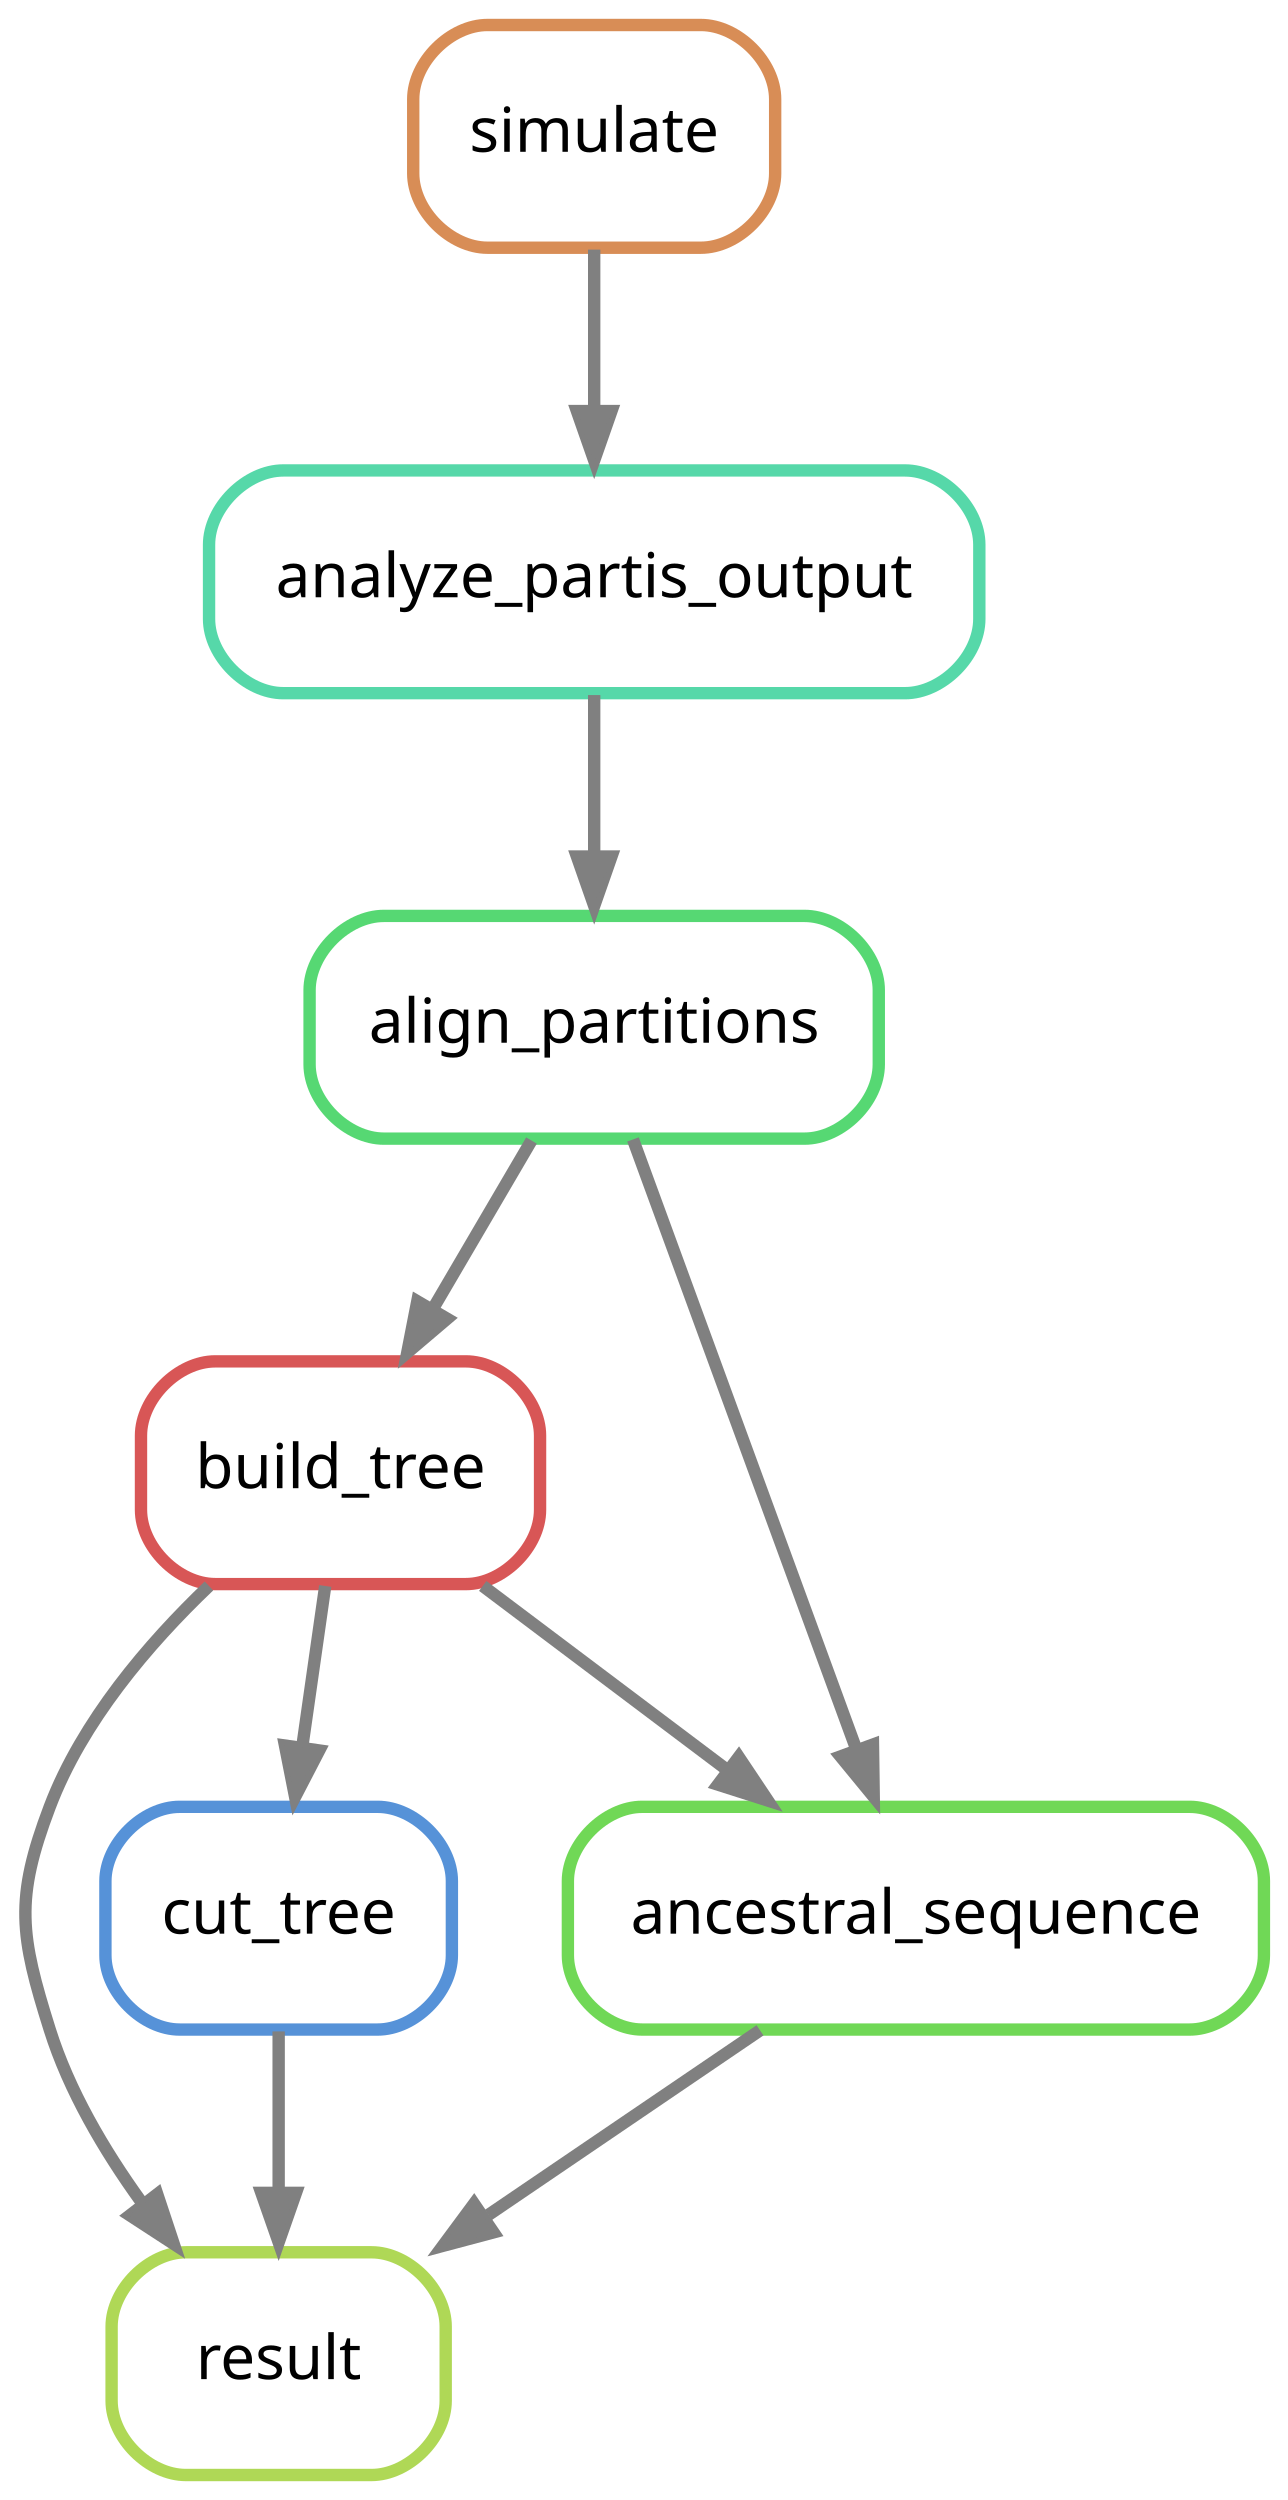
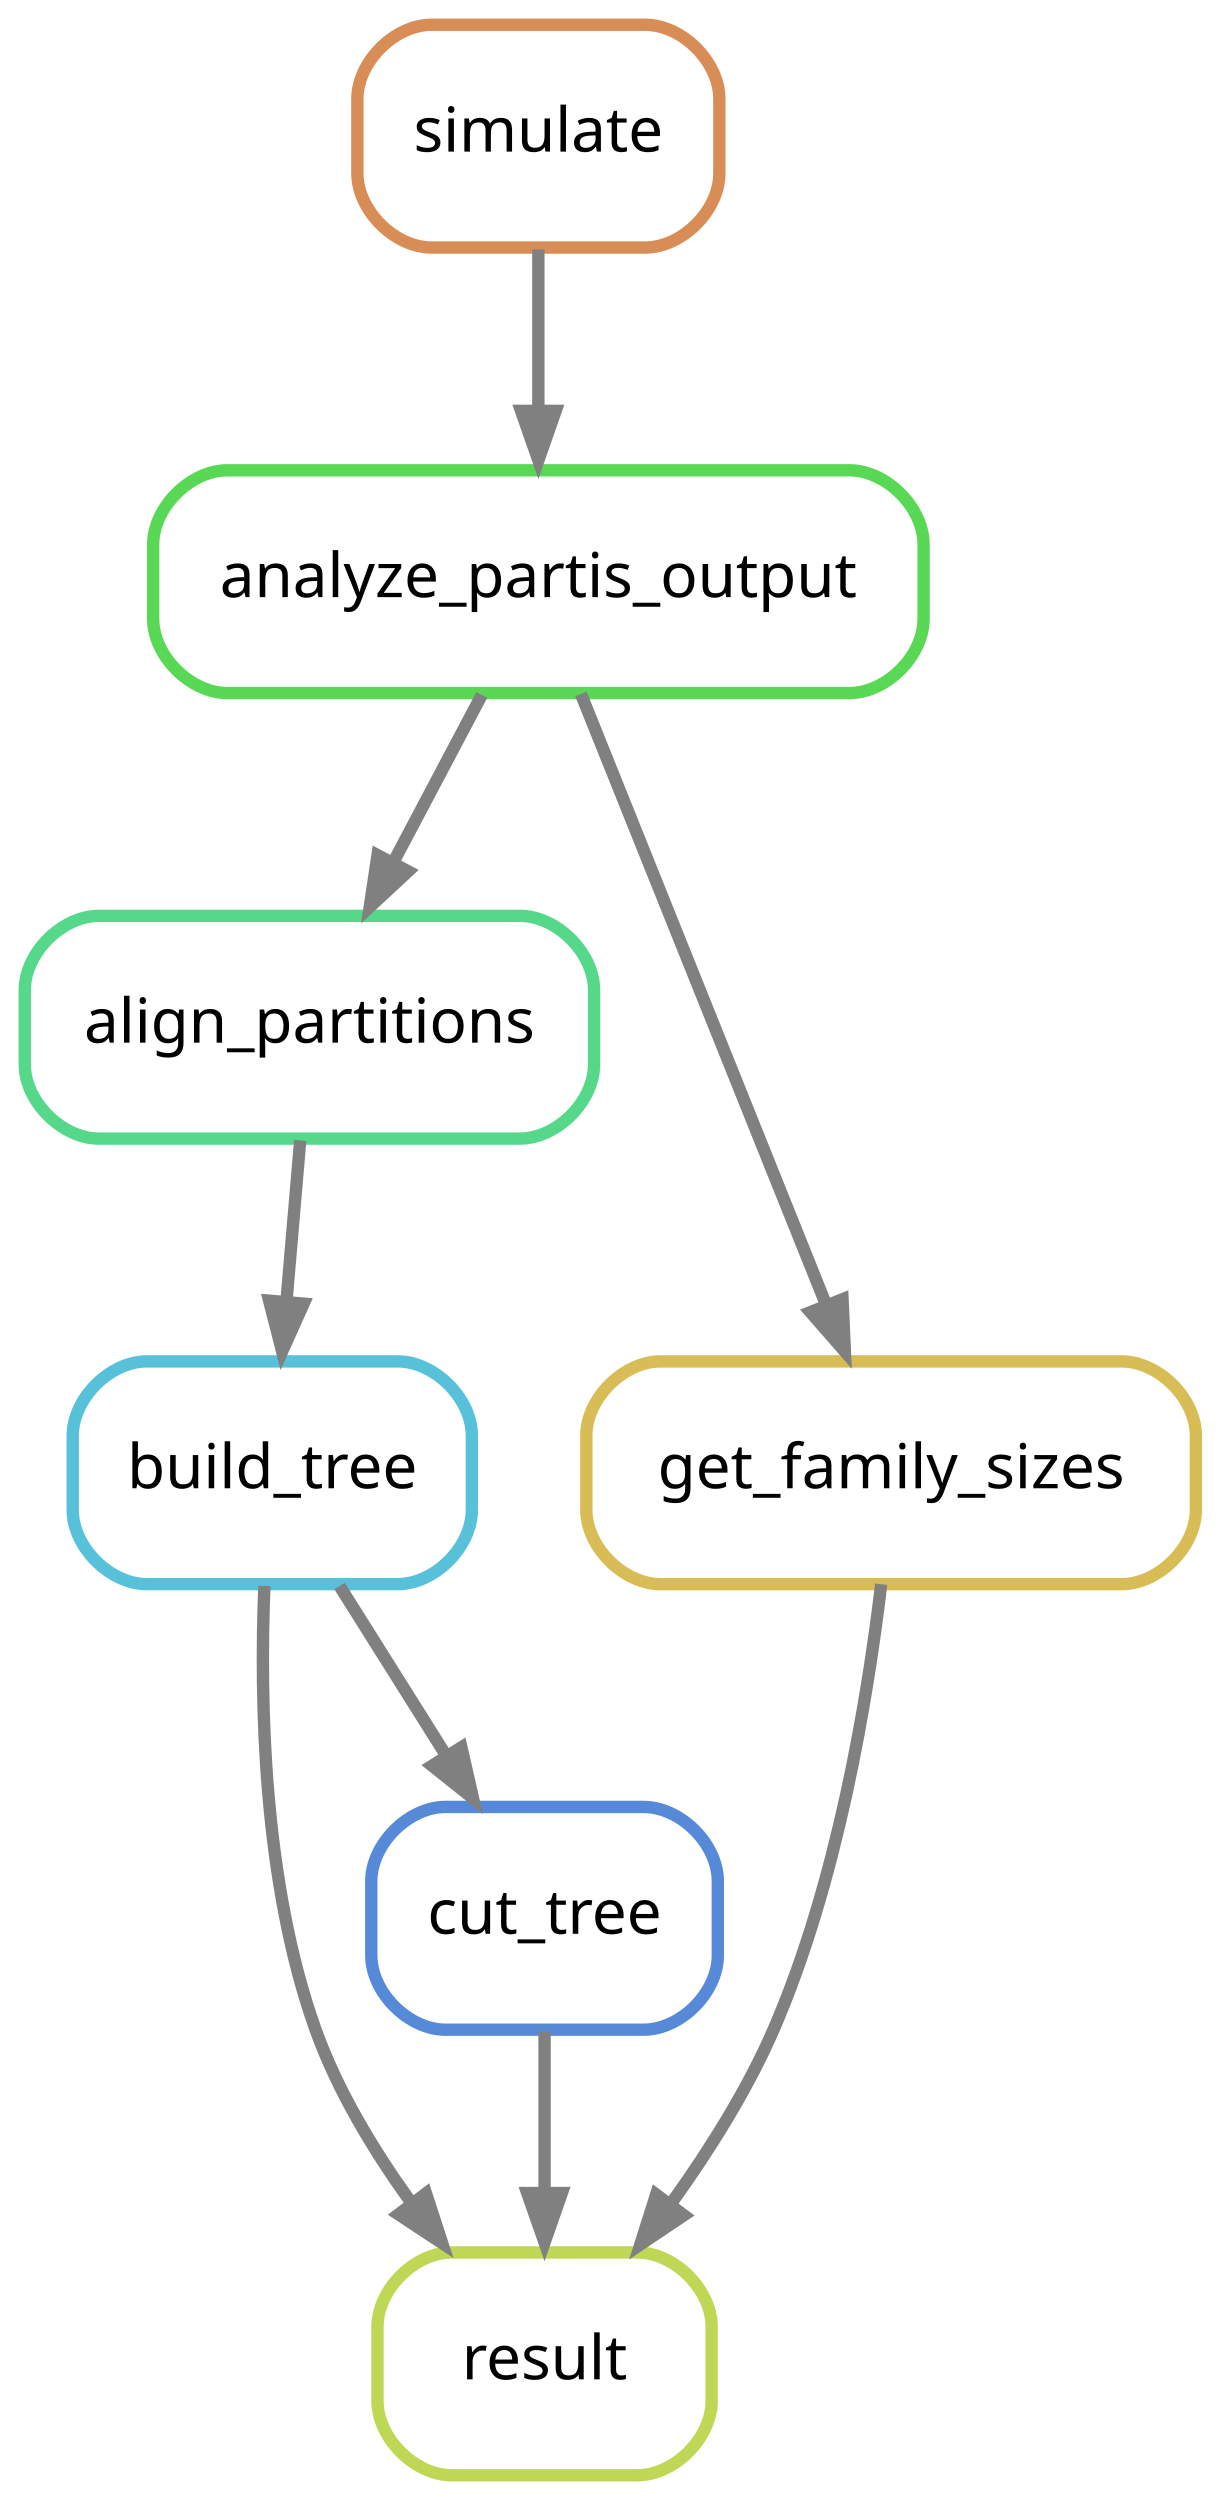
- <svg xmlns="http://www.w3.org/2000/svg" width="208pt" height="404pt" viewBox="0.00 0.00 208.04 404.00">
+ <svg xmlns="http://www.w3.org/2000/svg" width="197pt" height="404pt" viewBox="0.00 0.00 197.00 404.00">
  <g id="graph0" class="graph" transform="scale(1 1) rotate(0) translate(4 400)">
-     <polygon fill="white" stroke="white" points="-4,5 -4,-400 205.039,-400 205.039,5 -4,5" />
+     <polygon fill="white" stroke="white" points="-4,5 -4,-400 194,-400 194,5 -4,5" />
    <g id="node1" class="node">
-       <path fill="none" stroke="#afd856" stroke-width="2" d="M56.039,-36C56.039,-36 26.039,-36 26.039,-36 20.039,-36 14.039,-30 14.039,-24 14.039,-24 14.039,-12 14.039,-12 14.039,-6 20.039,-0 26.039,-0 26.039,-0 56.039,-0 56.039,-0 62.039,-0 68.039,-6 68.039,-12 68.039,-12 68.039,-24 68.039,-24 68.039,-30 62.039,-36 56.039,-36" />
-       <text text-anchor="middle" x="41.039" y="-15.5" font-family="sans" font-size="10.00">result</text>
+       <path fill="none" stroke="#bed856" stroke-width="2" d="M99,-36C99,-36 69,-36 69,-36 63,-36 57,-30 57,-24 57,-24 57,-12 57,-12 57,-6 63,-0 69,-0 69,-0 99,-0 99,-0 105,-0 111,-6 111,-12 111,-12 111,-24 111,-24 111,-30 105,-36 99,-36" />
+       <text text-anchor="middle" x="84" y="-15.5" font-family="sans" font-size="10.00">result</text>
    </g>
    <g id="node2" class="node">
-       <path fill="none" stroke="#d85656" stroke-width="2" d="M71.289,-180C71.289,-180 30.789,-180 30.789,-180 24.789,-180 18.789,-174 18.789,-168 18.789,-168 18.789,-156 18.789,-156 18.789,-150 24.789,-144 30.789,-144 30.789,-144 71.289,-144 71.289,-144 77.289,-144 83.289,-150 83.289,-156 83.289,-156 83.289,-168 83.289,-168 83.289,-174 77.289,-180 71.289,-180" />
-       <text text-anchor="middle" x="51.039" y="-159.5" font-family="sans" font-size="10.00">build_tree</text>
+       <path fill="none" stroke="#56c1d8" stroke-width="2" d="M60.25,-180C60.25,-180 19.75,-180 19.75,-180 13.75,-180 7.75,-174 7.75,-168 7.75,-168 7.75,-156 7.75,-156 7.75,-150 13.75,-144 19.75,-144 19.75,-144 60.25,-144 60.25,-144 66.25,-144 72.25,-150 72.25,-156 72.25,-156 72.25,-168 72.25,-168 72.25,-174 66.25,-180 60.25,-180" />
+       <text text-anchor="middle" x="40" y="-159.5" font-family="sans" font-size="10.00">build_tree</text>
    </g>
    <g id="edge1" class="edge">
-       <path fill="none" stroke="grey" stroke-width="2" d="M29.772,-143.701C19.93,-134.305 9.275,-121.798 4.039,-108 -1.639,-93.041 -0.762,-87.263 4.039,-72 7.137,-62.148 12.79,-52.53 18.76,-44.251" />
-       <polygon fill="grey" stroke="grey" points="21.668,-46.211 25.002,-36.154 16.124,-41.937 21.668,-46.211" />
+       <path fill="none" stroke="grey" stroke-width="2" d="M38.727,-143.713C37.972,-125.362 38.48,-95.784 47,-72 50.483,-62.277 56.243,-52.696 62.194,-44.41" />
+       <polygon fill="grey" stroke="grey" points="65.101,-46.369 68.376,-36.293 59.532,-42.128 65.101,-46.369" />
+     </g>
+     <g id="node7" class="node">
+       <path fill="none" stroke="#568ad8" stroke-width="2" d="M100,-108C100,-108 68,-108 68,-108 62,-108 56,-102 56,-96 56,-96 56,-84 56,-84 56,-78 62,-72 68,-72 68,-72 100,-72 100,-72 106,-72 112,-78 112,-84 112,-84 112,-96 112,-96 112,-102 106,-108 100,-108" />
+       <text text-anchor="middle" x="84" y="-87.5" font-family="sans" font-size="10.00">cut_tree</text>
+     </g>
+     <g id="edge8" class="edge">
+       <path fill="none" stroke="grey" stroke-width="2" d="M50.876,-143.697C55.992,-135.559 62.196,-125.689 67.845,-116.701" />
+       <polygon fill="grey" stroke="grey" points="70.89,-118.433 73.249,-108.104 64.964,-114.708 70.89,-118.433" />
+     </g>
+     <g id="node3" class="node">
+       <path fill="none" stroke="#56d88a" stroke-width="2" d="M80,-252C80,-252 12,-252 12,-252 6,-252 0,-246 0,-240 0,-240 0,-228 0,-228 0,-222 6,-216 12,-216 12,-216 80,-216 80,-216 86,-216 92,-222 92,-228 92,-228 92,-240 92,-240 92,-246 86,-252 80,-252" />
+       <text text-anchor="middle" x="46" y="-231.5" font-family="sans" font-size="10.00">align_partitions</text>
+     </g>
+     <g id="edge4" class="edge">
+       <path fill="none" stroke="grey" stroke-width="2" d="M44.517,-215.697C43.856,-207.983 43.061,-198.712 42.324,-190.112" />
+       <polygon fill="grey" stroke="grey" points="45.807,-189.769 41.466,-180.104 38.833,-190.367 45.807,-189.769" />
+     </g>
+     <g id="node4" class="node">
+       <path fill="none" stroke="#59d856" stroke-width="2" d="M133.25,-324C133.25,-324 32.75,-324 32.75,-324 26.75,-324 20.75,-318 20.75,-312 20.75,-312 20.75,-300 20.75,-300 20.75,-294 26.75,-288 32.75,-288 32.75,-288 133.25,-288 133.25,-288 139.25,-288 145.25,-294 145.25,-300 145.25,-300 145.25,-312 145.25,-312 145.25,-318 139.25,-324 133.25,-324" />
+       <text text-anchor="middle" x="83" y="-303.5" font-family="sans" font-size="10.00">analyze_partis_output</text>
+     </g>
+     <g id="edge5" class="edge">
+       <path fill="none" stroke="grey" stroke-width="2" d="M73.854,-287.697C69.597,-279.644 64.444,-269.894 59.734,-260.982" />
+       <polygon fill="grey" stroke="grey" points="62.808,-259.31 55.041,-252.104 56.62,-262.581 62.808,-259.31" />
    </g>
    <g id="node6" class="node">
-       <path fill="none" stroke="#70d856" stroke-width="2" d="M188.289,-108C188.289,-108 99.789,-108 99.789,-108 93.789,-108 87.789,-102 87.789,-96 87.789,-96 87.789,-84 87.789,-84 87.789,-78 93.789,-72 99.789,-72 99.789,-72 188.289,-72 188.289,-72 194.289,-72 200.289,-78 200.289,-84 200.289,-84 200.289,-96 200.289,-96 200.289,-102 194.289,-108 188.289,-108" />
-       <text text-anchor="middle" x="144.039" y="-87.5" font-family="sans" font-size="10.00">ancestral_sequence</text>
+       <path fill="none" stroke="#d8bc56" stroke-width="2" d="M177.25,-180C177.25,-180 102.75,-180 102.75,-180 96.75,-180 90.75,-174 90.75,-168 90.75,-168 90.75,-156 90.75,-156 90.75,-150 96.75,-144 102.75,-144 102.75,-144 177.25,-144 177.25,-144 183.25,-144 189.25,-150 189.25,-156 189.25,-156 189.25,-168 189.25,-168 189.25,-174 183.25,-180 177.25,-180" />
+       <text text-anchor="middle" x="140" y="-159.5" font-family="sans" font-size="10.00">get_family_sizes</text>
    </g>
    <g id="edge7" class="edge">
-       <path fill="none" stroke="grey" stroke-width="2" d="M74.028,-143.697C85.853,-134.796 100.431,-123.823 113.217,-114.199" />
-       <polygon fill="grey" stroke="grey" points="115.43,-116.915 121.314,-108.104 111.22,-111.322 115.43,-116.915" />
-     </g>
-     <g id="node7" class="node">
-       <path fill="none" stroke="#5692d8" stroke-width="2" d="M57.039,-108C57.039,-108 25.039,-108 25.039,-108 19.039,-108 13.039,-102 13.039,-96 13.039,-96 13.039,-84 13.039,-84 13.039,-78 19.039,-72 25.039,-72 25.039,-72 57.039,-72 57.039,-72 63.039,-72 69.039,-78 69.039,-84 69.039,-84 69.039,-96 69.039,-96 69.039,-102 63.039,-108 57.039,-108" />
-       <text text-anchor="middle" x="41.039" y="-87.5" font-family="sans" font-size="10.00">cut_tree</text>
-     </g>
-     <g id="edge9" class="edge">
-       <path fill="none" stroke="grey" stroke-width="2" d="M48.567,-143.697C47.465,-135.983 46.141,-126.712 44.912,-118.112" />
-       <polygon fill="grey" stroke="grey" points="48.361,-117.509 43.482,-108.104 41.432,-118.499 48.361,-117.509" />
-     </g>
-     <g id="node3" class="node">
-       <path fill="none" stroke="#56d873" stroke-width="2" d="M126.039,-252C126.039,-252 58.039,-252 58.039,-252 52.039,-252 46.039,-246 46.039,-240 46.039,-240 46.039,-228 46.039,-228 46.039,-222 52.039,-216 58.039,-216 58.039,-216 126.039,-216 126.039,-216 132.039,-216 138.039,-222 138.039,-228 138.039,-228 138.039,-240 138.039,-240 138.039,-246 132.039,-252 126.039,-252" />
-       <text text-anchor="middle" x="92.039" y="-231.5" font-family="sans" font-size="10.00">align_partitions</text>
-     </g>
-     <g id="edge4" class="edge">
-       <path fill="none" stroke="grey" stroke-width="2" d="M81.904,-215.697C77.187,-207.644 71.477,-197.894 66.257,-188.982" />
-       <polygon fill="grey" stroke="grey" points="69.131,-186.964 61.057,-180.104 63.091,-190.502 69.131,-186.964" />
-     </g>
-     <g id="edge8" class="edge">
-       <path fill="none" stroke="grey" stroke-width="2" d="M98.311,-215.871C107.252,-191.457 123.742,-146.426 134.285,-117.635" />
-       <polygon fill="grey" stroke="grey" points="137.592,-118.783 137.744,-108.189 131.019,-116.376 137.592,-118.783" />
-     </g>
-     <g id="node4" class="node">
-       <path fill="none" stroke="#56d8a9" stroke-width="2" d="M142.289,-324C142.289,-324 41.789,-324 41.789,-324 35.789,-324 29.789,-318 29.789,-312 29.789,-312 29.789,-300 29.789,-300 29.789,-294 35.789,-288 41.789,-288 41.789,-288 142.289,-288 142.289,-288 148.289,-288 154.289,-294 154.289,-300 154.289,-300 154.289,-312 154.289,-312 154.289,-318 148.289,-324 142.289,-324" />
-       <text text-anchor="middle" x="92.039" y="-303.5" font-family="sans" font-size="10.00">analyze_partis_output</text>
-     </g>
-     <g id="edge5" class="edge">
-       <path fill="none" stroke="grey" stroke-width="2" d="M92.039,-287.697C92.039,-279.983 92.039,-270.712 92.039,-262.112" />
-       <polygon fill="grey" stroke="grey" points="95.539,-262.104 92.039,-252.104 88.539,-262.104 95.539,-262.104" />
+       <path fill="none" stroke="grey" stroke-width="2" d="M89.876,-287.871C99.676,-263.457 117.752,-218.426 129.308,-189.635" />
+       <polygon fill="grey" stroke="grey" points="132.623,-190.773 133.1,-180.189 126.127,-188.166 132.623,-190.773" />
    </g>
    <g id="node5" class="node">
-       <path fill="none" stroke="#d88d56" stroke-width="2" d="M109.289,-396C109.289,-396 74.789,-396 74.789,-396 68.789,-396 62.789,-390 62.789,-384 62.789,-384 62.789,-372 62.789,-372 62.789,-366 68.789,-360 74.789,-360 74.789,-360 109.289,-360 109.289,-360 115.289,-360 121.289,-366 121.289,-372 121.289,-372 121.289,-384 121.289,-384 121.289,-390 115.289,-396 109.289,-396" />
-       <text text-anchor="middle" x="92.039" y="-375.5" font-family="sans" font-size="10.00">simulate</text>
+       <path fill="none" stroke="#d88d56" stroke-width="2" d="M100.25,-396C100.25,-396 65.75,-396 65.75,-396 59.75,-396 53.75,-390 53.75,-384 53.75,-384 53.75,-372 53.75,-372 53.75,-366 59.75,-360 65.75,-360 65.75,-360 100.25,-360 100.25,-360 106.25,-360 112.25,-366 112.25,-372 112.25,-372 112.25,-384 112.25,-384 112.25,-390 106.25,-396 100.25,-396" />
+       <text text-anchor="middle" x="83" y="-375.5" font-family="sans" font-size="10.00">simulate</text>
    </g>
    <g id="edge6" class="edge">
-       <path fill="none" stroke="grey" stroke-width="2" d="M92.039,-359.697C92.039,-351.983 92.039,-342.712 92.039,-334.112" />
-       <polygon fill="grey" stroke="grey" points="95.539,-334.104 92.039,-324.104 88.539,-334.104 95.539,-334.104" />
+       <path fill="none" stroke="grey" stroke-width="2" d="M83,-359.697C83,-351.983 83,-342.712 83,-334.112" />
+       <polygon fill="grey" stroke="grey" points="86.5,-334.104 83,-324.104 79.5,-334.104 86.5,-334.104" />
    </g>
    <g id="edge2" class="edge">
-       <path fill="none" stroke="grey" stroke-width="2" d="M118.842,-71.876C105.624,-62.893 89.246,-51.763 74.932,-42.034" />
-       <polygon fill="grey" stroke="grey" points="76.57,-38.916 66.332,-36.19 72.636,-44.706 76.57,-38.916" />
+       <path fill="none" stroke="grey" stroke-width="2" d="M138.403,-143.986C136.219,-125.607 131.326,-95.765 121,-72 116.818,-62.375 110.754,-52.71 104.741,-44.318" />
+       <polygon fill="grey" stroke="grey" points="107.372,-41.992 98.574,-36.089 101.77,-46.19 107.372,-41.992" />
    </g>
    <g id="edge3" class="edge">
-       <path fill="none" stroke="grey" stroke-width="2" d="M41.039,-71.697C41.039,-63.983 41.039,-54.712 41.039,-46.112" />
-       <polygon fill="grey" stroke="grey" points="44.539,-46.104 41.039,-36.104 37.539,-46.104 44.539,-46.104" />
+       <path fill="none" stroke="grey" stroke-width="2" d="M84,-71.697C84,-63.983 84,-54.712 84,-46.112" />
+       <polygon fill="grey" stroke="grey" points="87.5,-46.104 84,-36.104 80.5,-46.104 87.5,-46.104" />
    </g>
  </g>
</svg>
